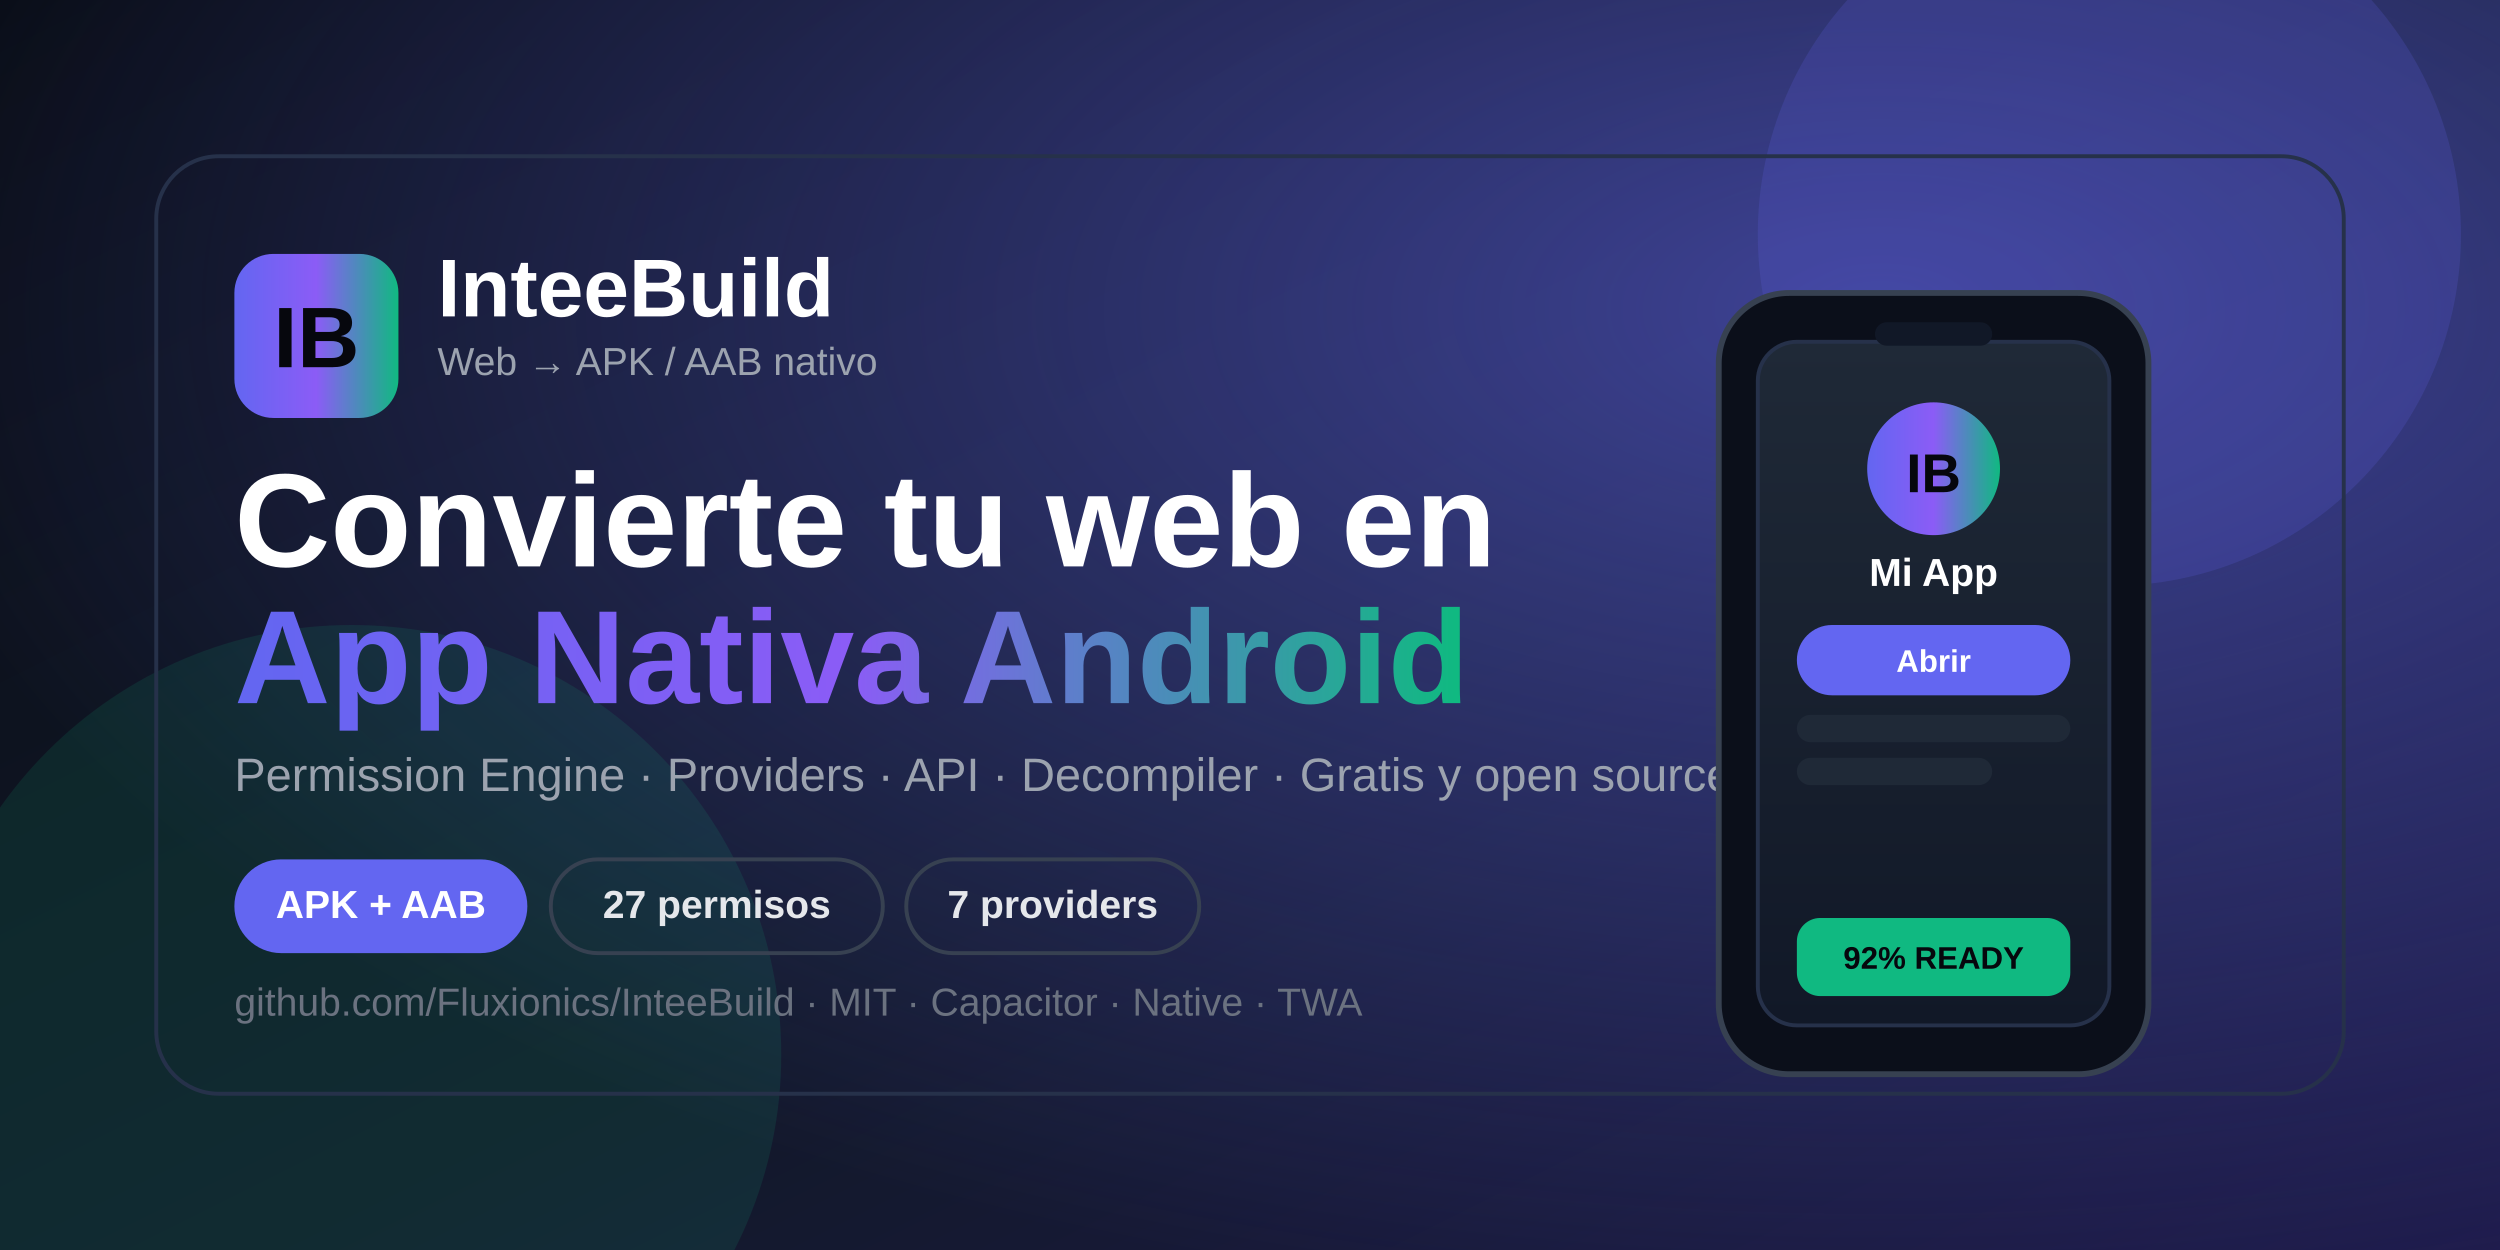
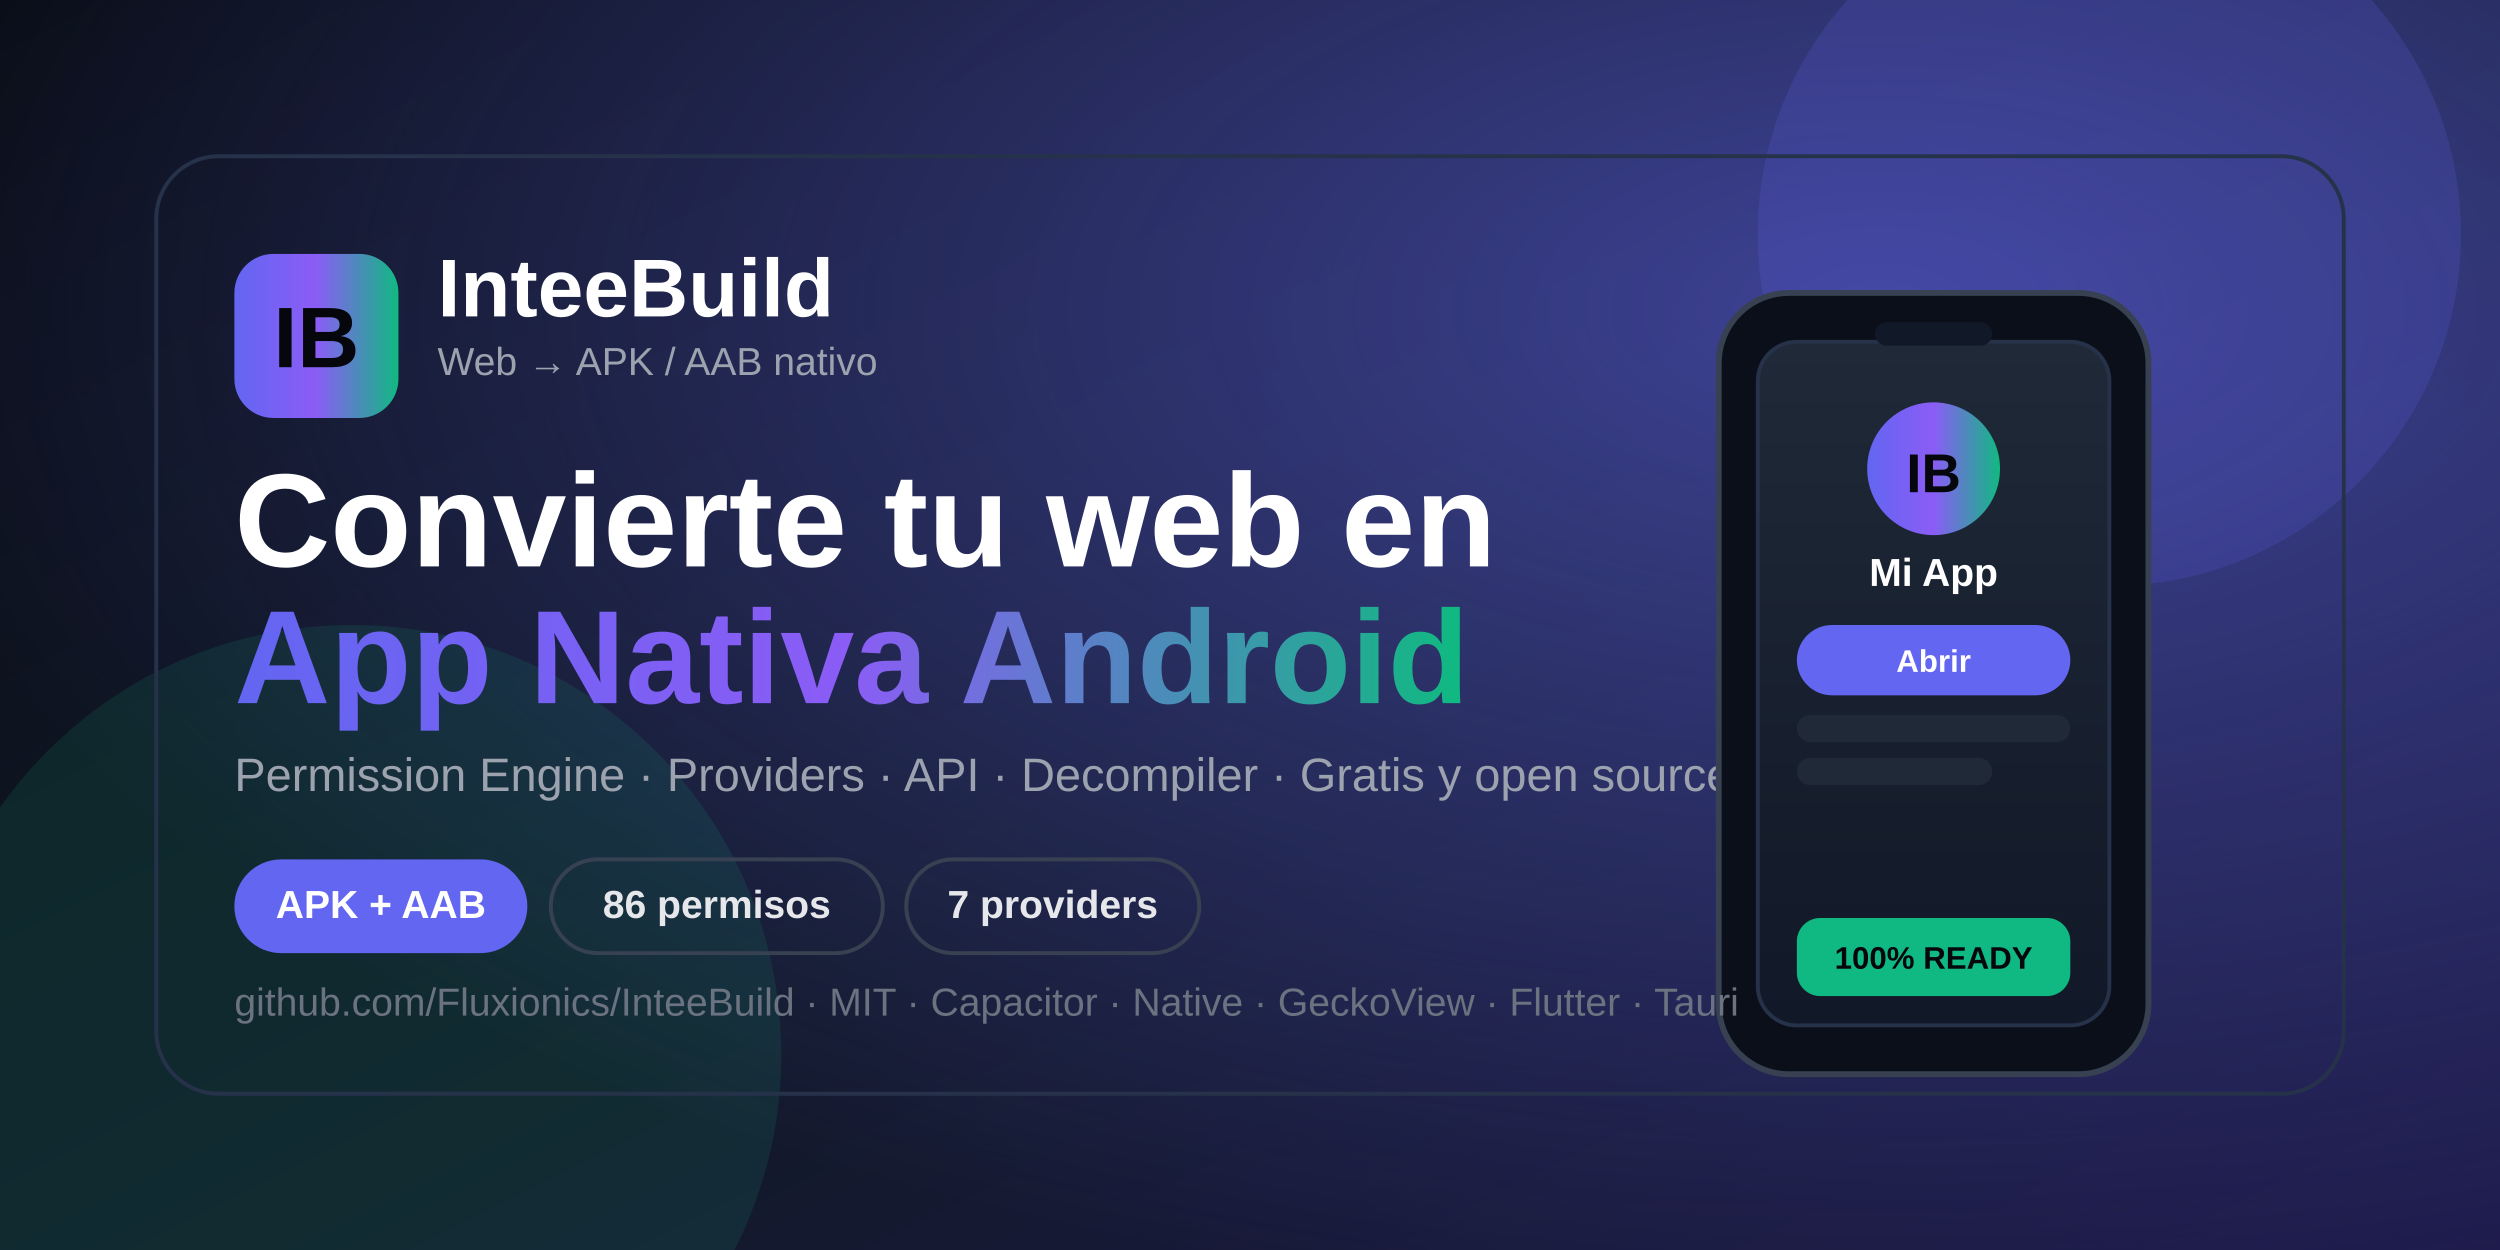
<svg xmlns="http://www.w3.org/2000/svg" width="1280" height="640" viewBox="0 0 1280 640">
  <defs>
    <linearGradient id="bg" x1="0" y1="0" x2="1" y2="1">
      <stop offset="0" stop-color="#090d16" />
      <stop offset="0.55" stop-color="#111827" />
      <stop offset="1" stop-color="#1e1b4b" />
    </linearGradient>
    <linearGradient id="accent" x1="0" y1="0" x2="1" y2="0">
      <stop offset="0" stop-color="#6366f1" />
      <stop offset="0.5" stop-color="#8b5cf6" />
      <stop offset="1" stop-color="#10b981" />
    </linearGradient>
    <linearGradient id="card" x1="0" y1="0" x2="0" y2="1">
      <stop offset="0" stop-color="#1f2937" />
      <stop offset="1" stop-color="#111827" />
    </linearGradient>
    <radialGradient id="glow" cx="0.75" cy="0.25" r="0.8">
      <stop offset="0" stop-color="#6366f1" stop-opacity="0.55" />
      <stop offset="1" stop-color="#6366f1" stop-opacity="0" />
    </radialGradient>
  </defs>
  <rect width="1280" height="640" fill="url(#bg)" />
  <rect width="1280" height="640" fill="url(#glow)" />
  <circle cx="1080" cy="120" r="180" fill="#6366f1" opacity="0.18" />
  <circle cx="180" cy="540" r="220" fill="#10b981" opacity="0.12" />
  <rect x="80" y="80" width="1120" height="480" rx="32" fill="none" stroke="#26314a" stroke-width="2" />
  <rect x="120" y="130" width="84" height="84" rx="20" fill="url(#accent)" />
  <text x="162" y="188" font-family="Arial,Helvetica,sans-serif" font-size="44" font-weight="800" fill="#06070d" text-anchor="middle">IB</text>
  <text x="224" y="162" font-family="Arial,Helvetica,sans-serif" font-size="42" font-weight="800" fill="#ffffff">InteeBuild</text>
  <text x="224" y="192" font-family="Arial,Helvetica,sans-serif" font-size="20" fill="#9ca3af">Web → APK / AAB nativo</text>
  <text x="120" y="290" font-family="Arial,Helvetica,sans-serif" font-size="68" font-weight="800" fill="#ffffff">Convierte tu web en</text>
  <text x="120" y="360" font-family="Arial,Helvetica,sans-serif" font-size="68" font-weight="800" fill="url(#accent)">App Nativa Android</text>
  <text x="120" y="405" font-family="Arial,Helvetica,sans-serif" font-size="24" fill="#9ca3af">Permission Engine · Providers · API · Decompiler · Gratis y open source</text>
  <g font-family="Arial,Helvetica,sans-serif" font-size="20" font-weight="700">
    <rect x="120" y="440" width="150" height="48" rx="24" fill="#6366f1" />
    <text x="195" y="470" fill="#fff" text-anchor="middle">APK + AAB</text>
    <rect x="282" y="440" width="170" height="48" rx="24" fill="none" stroke="#374151" stroke-width="2" />
-     <text x="367" y="470" fill="#e5e7eb" text-anchor="middle">27 permisos</text>
+     <text x="367" y="470" fill="#e5e7eb" text-anchor="middle">86 permisos</text>
    <rect x="464" y="440" width="150" height="48" rx="24" fill="none" stroke="#374151" stroke-width="2" />
    <text x="539" y="470" fill="#e5e7eb" text-anchor="middle">7 providers</text>
  </g>
  <g>
    <rect x="880" y="150" width="220" height="400" rx="36" fill="#0b0f1a" stroke="#374151" stroke-width="3" />
    <rect x="900" y="175" width="180" height="350" rx="20" fill="url(#card)" stroke="#26314a" stroke-width="2" />
    <rect x="960" y="165" width="60" height="12" rx="6" fill="#111827" />
    <circle cx="990" cy="240" r="34" fill="url(#accent)" />
    <text x="990" y="252" font-family="Arial" font-size="28" font-weight="800" fill="#06070d" text-anchor="middle">IB</text>
    <text x="990" y="300" font-family="Arial" font-size="20" font-weight="700" fill="#fff" text-anchor="middle">Mi App</text>
    <rect x="920" y="320" width="140" height="36" rx="18" fill="#6366f1" />
    <text x="990" y="344" font-family="Arial" font-size="16" font-weight="700" fill="#fff" text-anchor="middle">Abrir</text>
    <rect x="920" y="366" width="140" height="14" rx="7" fill="#1f2937" />
    <rect x="920" y="388" width="100" height="14" rx="7" fill="#1f2937" />
    <rect x="920" y="470" width="140" height="40" rx="12" fill="#10b981" />
-     <text x="990" y="496" font-family="Arial" font-size="16" font-weight="800" fill="#06070d" text-anchor="middle">92% READY</text>
+     <text x="990" y="496" font-family="Arial" font-size="16" font-weight="800" fill="#06070d" text-anchor="middle">100% READY</text>
  </g>
-   <text x="120" y="520" font-family="Arial,Helvetica,sans-serif" font-size="20" fill="#6b7280">github.com/Fluxionics/InteeBuild · MIT · Capacitor · Native · TWA</text>
+   <text x="120" y="520" font-family="Arial,Helvetica,sans-serif" font-size="20" fill="#6b7280">github.com/Fluxionics/InteeBuild · MIT · Capacitor · Native · GeckoView · Flutter · Tauri</text>
</svg>
